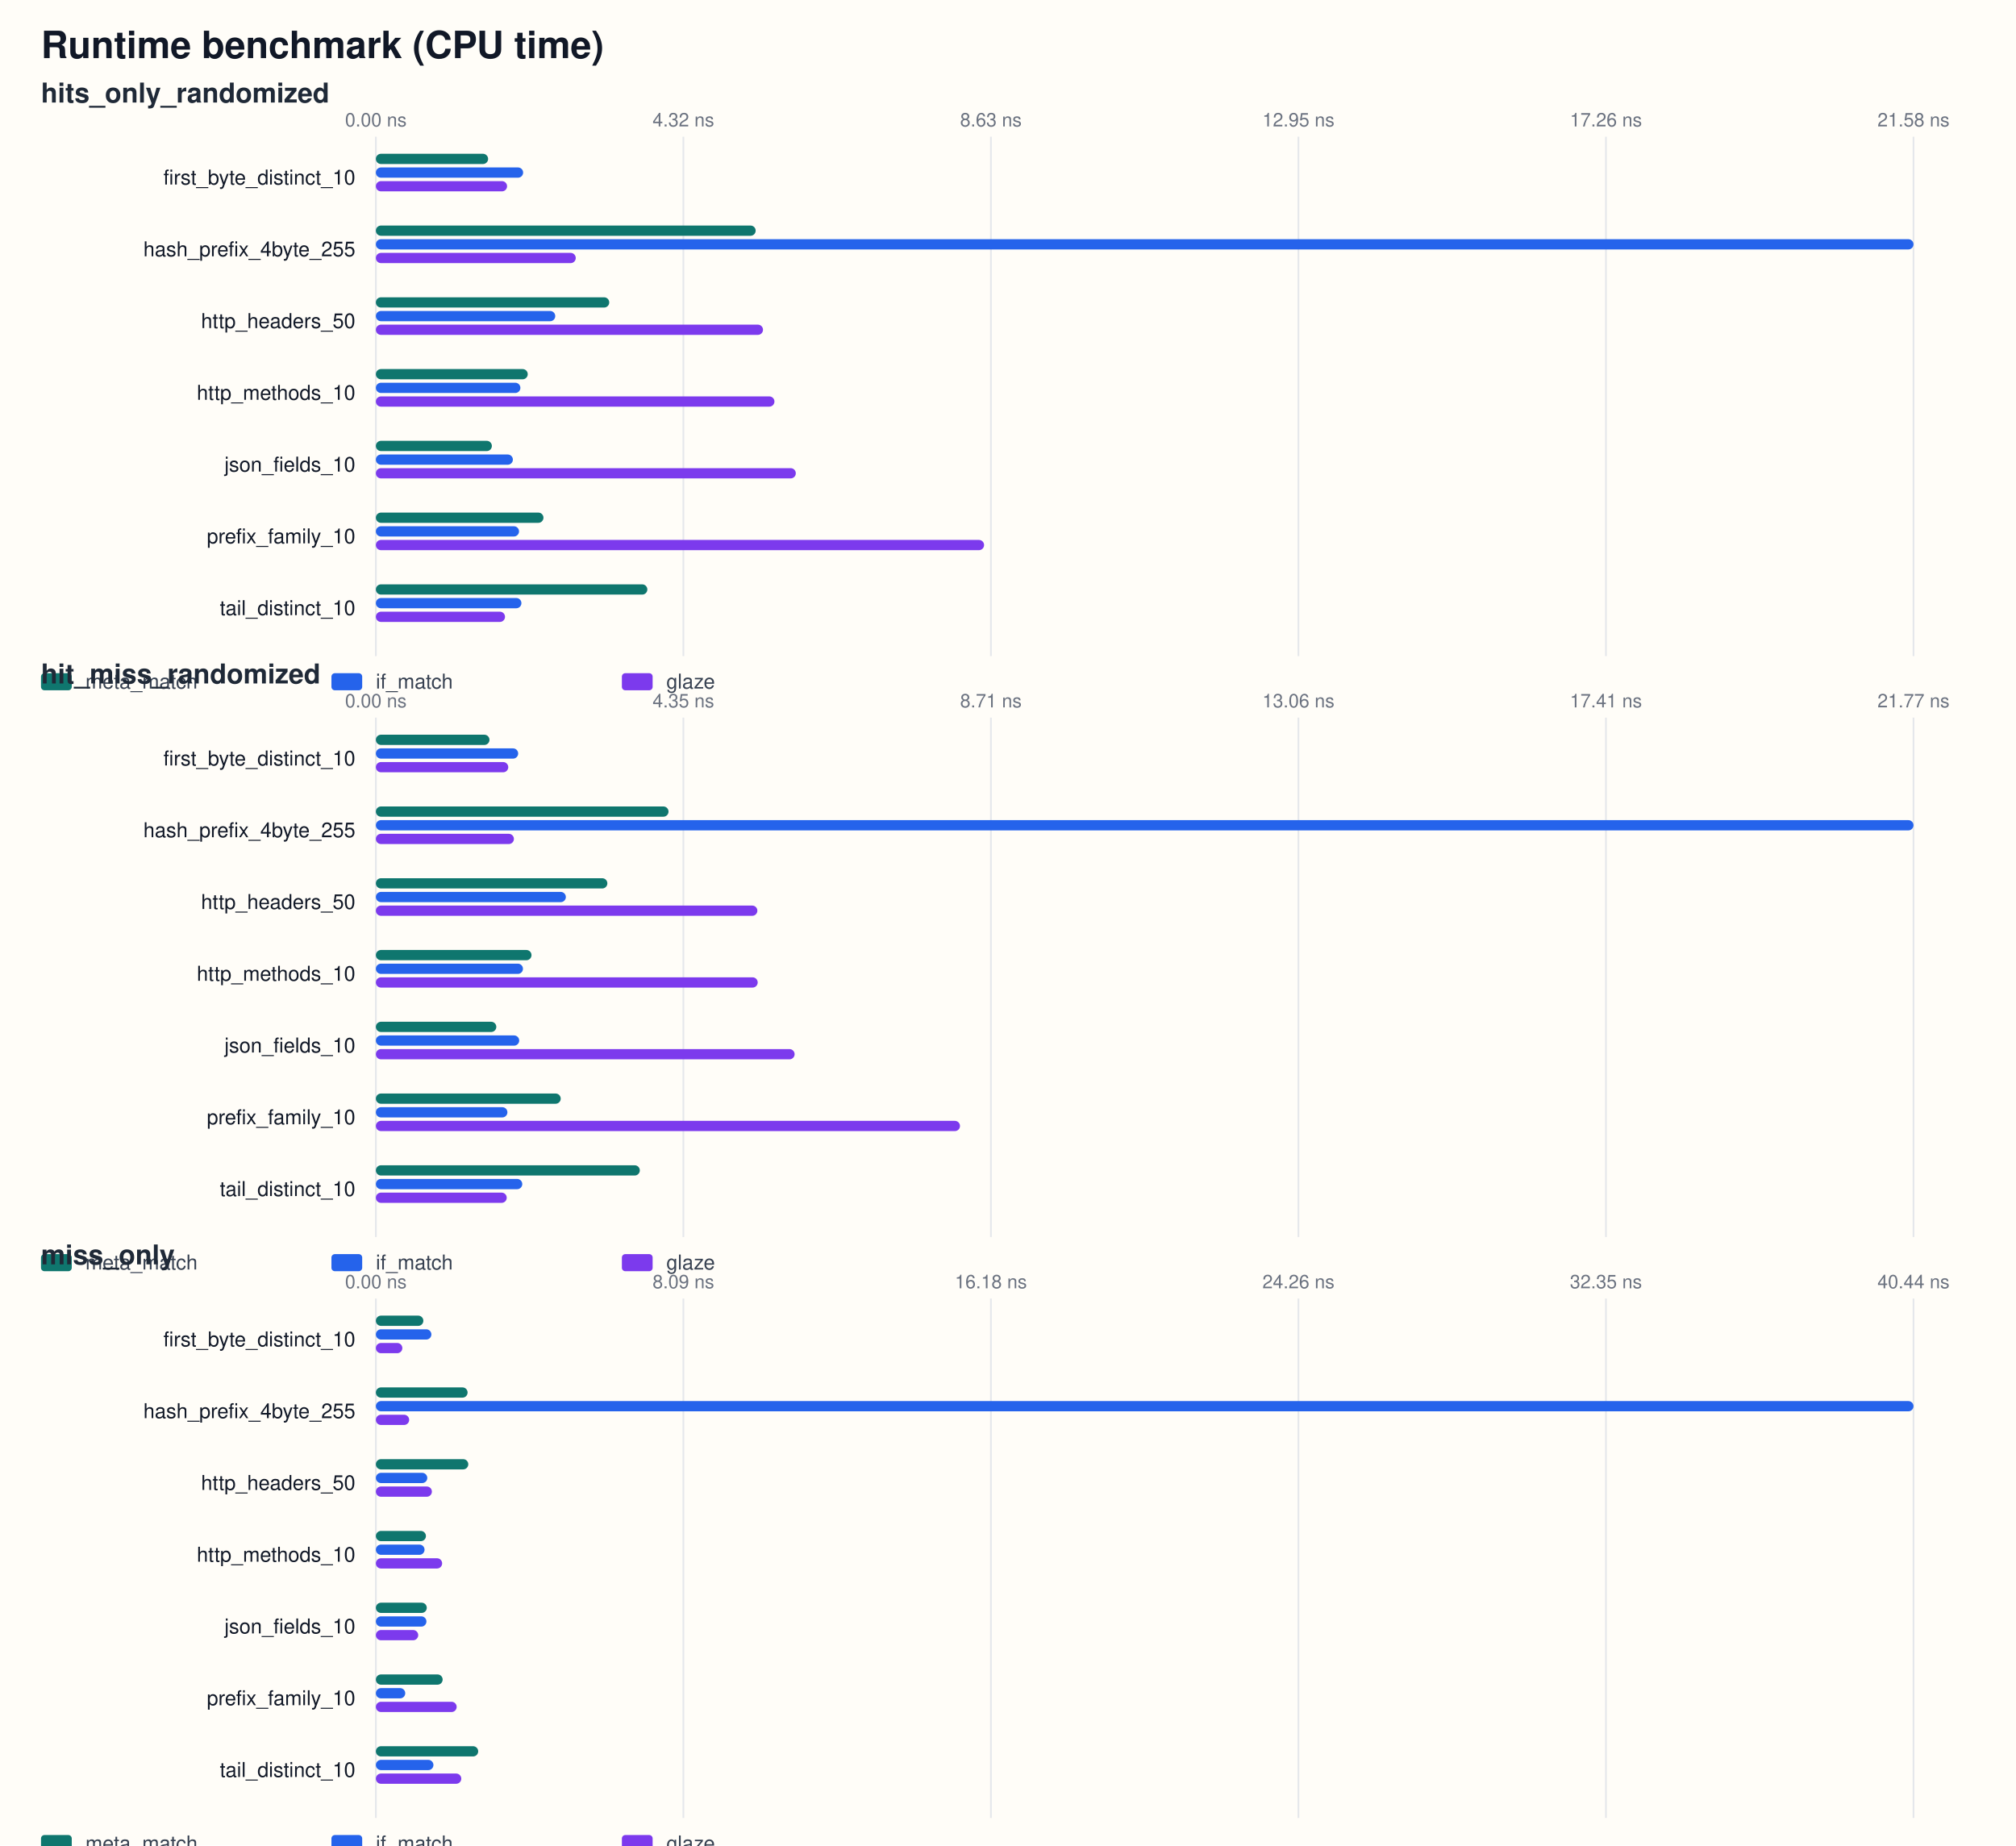
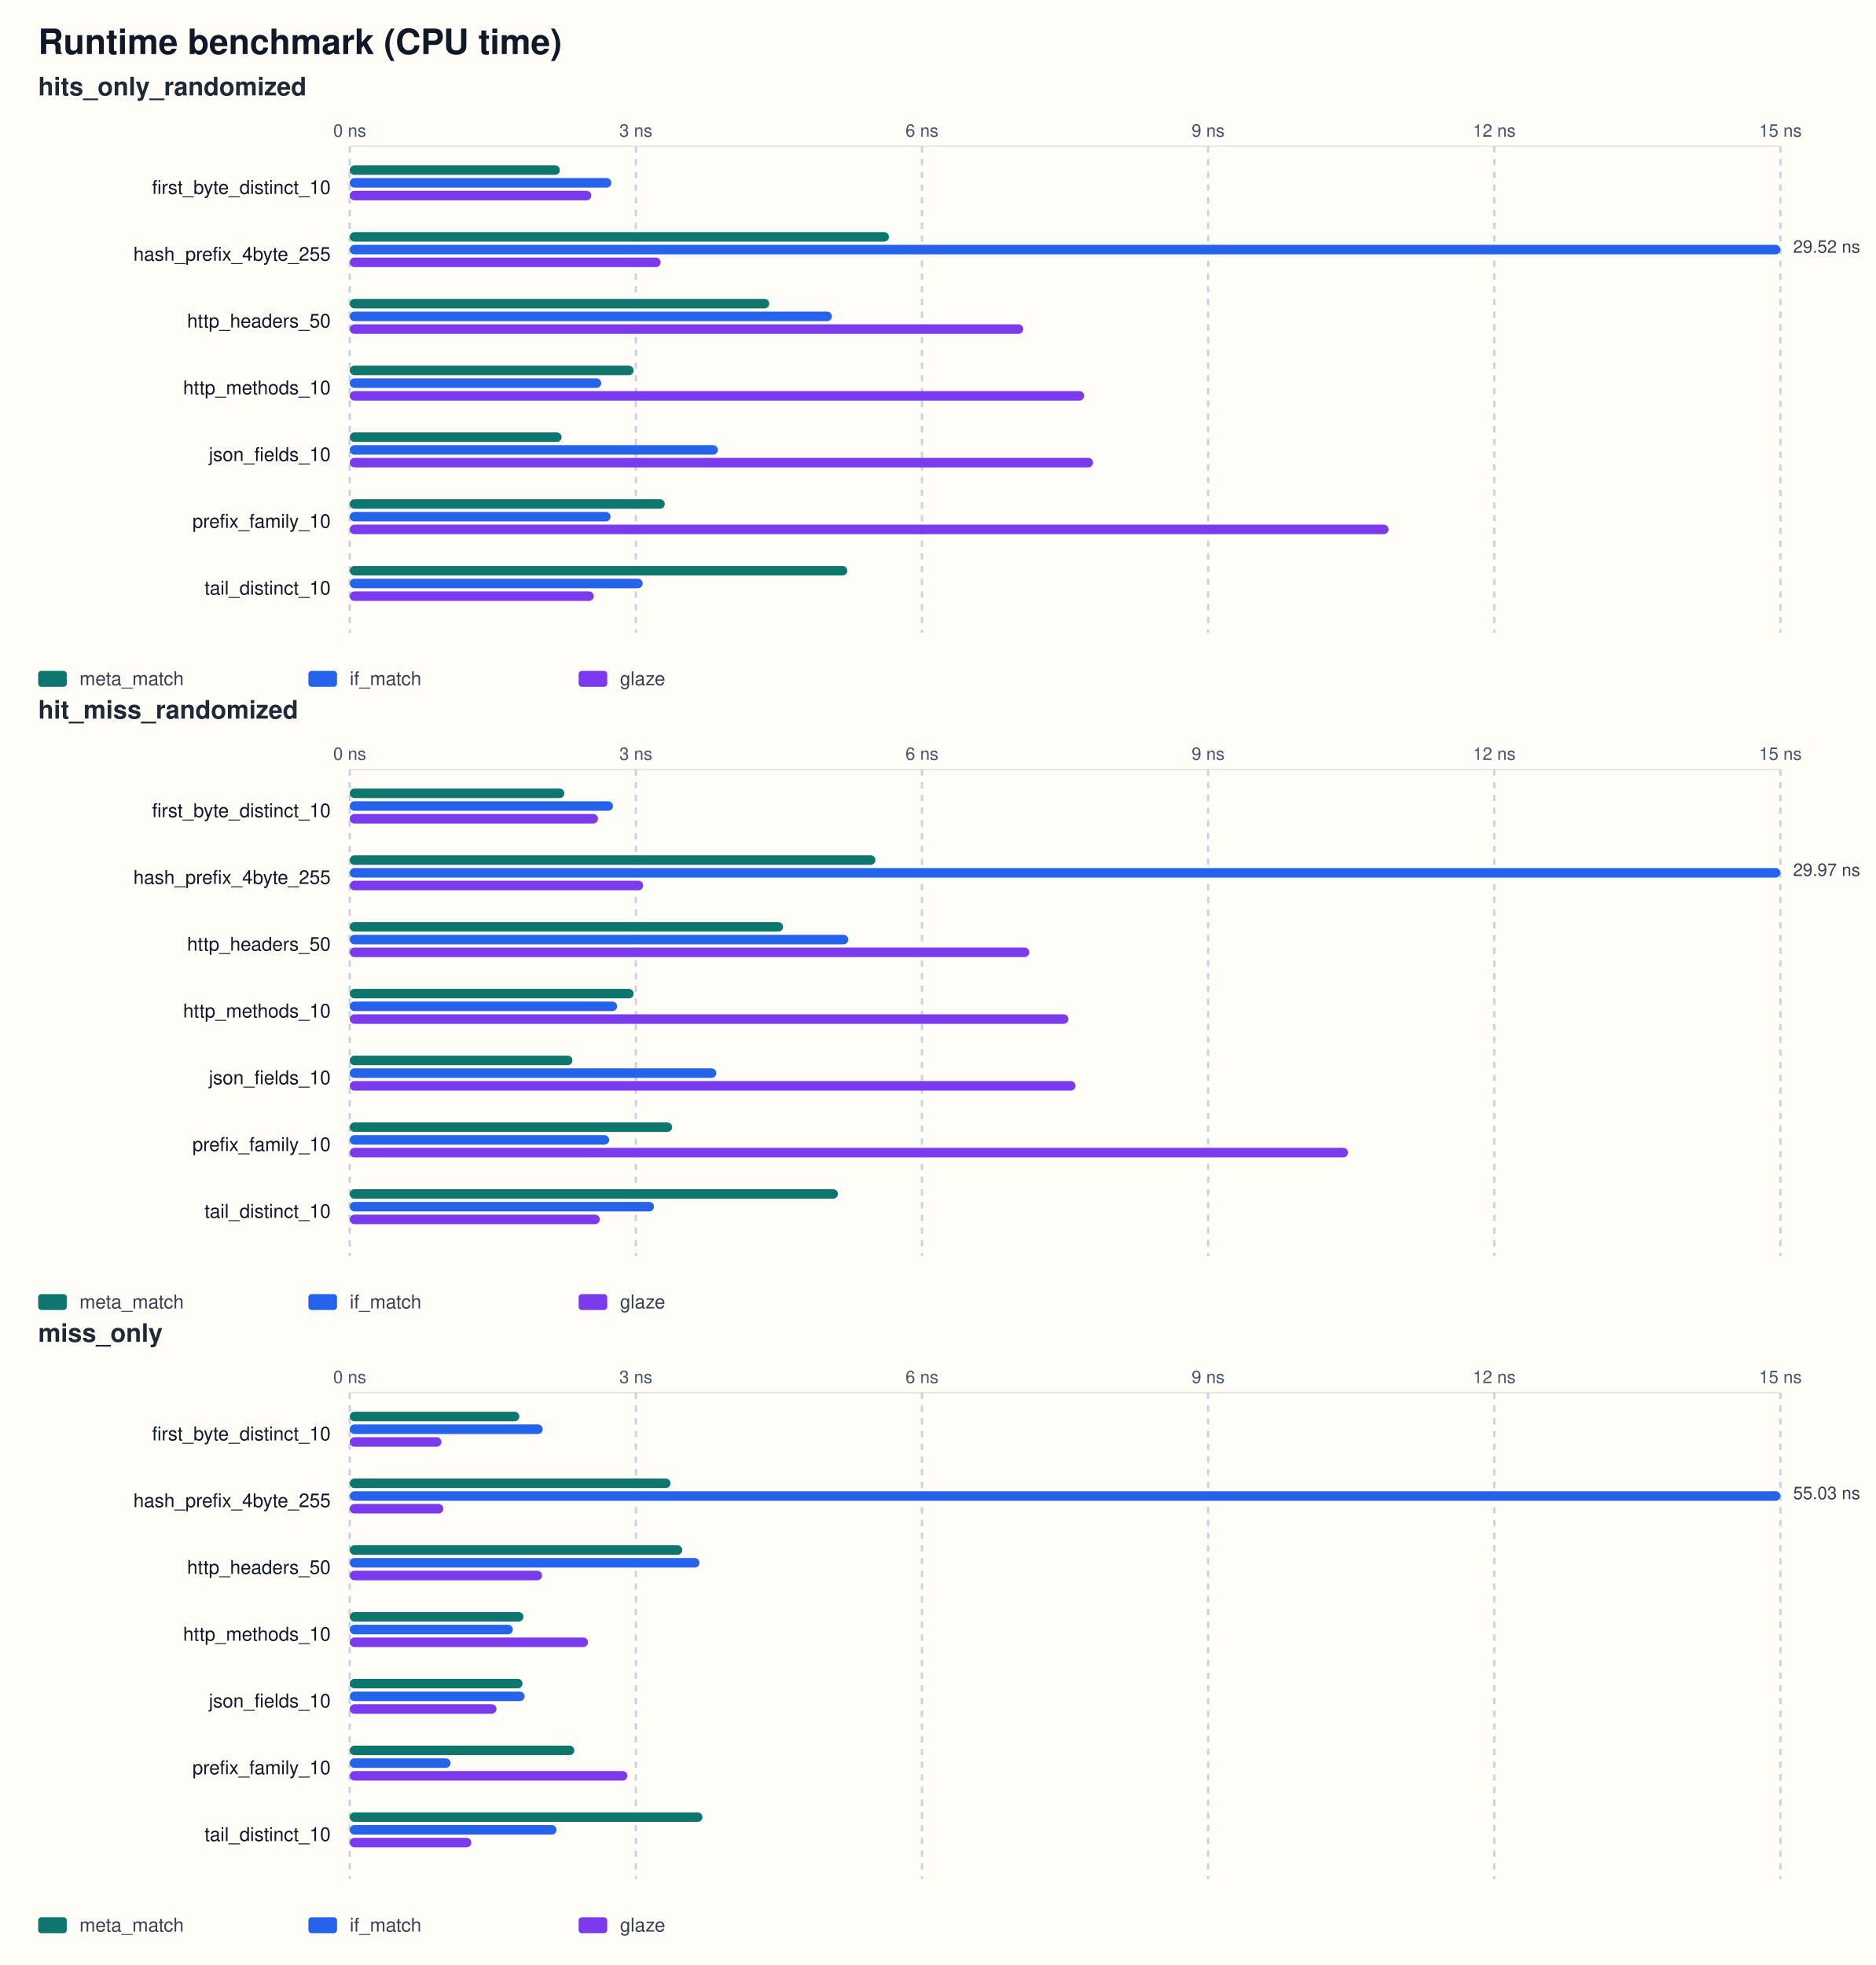
- <svg xmlns="http://www.w3.org/2000/svg" width="1180" height="1080" viewBox="0 0 1180 1080" font-family="Helvetica, Arial, sans-serif">
+ <svg xmlns="http://www.w3.org/2000/svg" width="1180" height="1236" viewBox="0 0 1180 1236" font-family="Helvetica, Arial, sans-serif">
  <rect width="100%" height="100%" fill="#fffdf8" />
  <text x="24" y="34" font-size="22" font-weight="700" fill="#111827">Runtime benchmark (CPU time)</text>
  <text x="24" y="60" font-size="16" font-weight="700" fill="#1f2937">hits_only_randomized</text>
-   <line x1="220.0" y1="80" x2="220.0" y2="384" stroke="#e5e7eb" stroke-width="1" />
-   <text x="220.0" y="74" font-size="11" text-anchor="middle" fill="#6b7280">0.00 ns</text>
-   <line x1="400.0" y1="80" x2="400.0" y2="384" stroke="#e5e7eb" stroke-width="1" />
-   <text x="400.0" y="74" font-size="11" text-anchor="middle" fill="#6b7280">4.32 ns</text>
-   <line x1="580.0" y1="80" x2="580.0" y2="384" stroke="#e5e7eb" stroke-width="1" />
-   <text x="580.0" y="74" font-size="11" text-anchor="middle" fill="#6b7280">8.63 ns</text>
-   <line x1="760.0" y1="80" x2="760.0" y2="384" stroke="#e5e7eb" stroke-width="1" />
-   <text x="760.0" y="74" font-size="11" text-anchor="middle" fill="#6b7280">12.95 ns</text>
-   <line x1="940.0" y1="80" x2="940.0" y2="384" stroke="#e5e7eb" stroke-width="1" />
-   <text x="940.0" y="74" font-size="11" text-anchor="middle" fill="#6b7280">17.26 ns</text>
-   <line x1="1120.0" y1="80" x2="1120.0" y2="384" stroke="#e5e7eb" stroke-width="1" />
-   <text x="1120.0" y="74" font-size="11" text-anchor="middle" fill="#6b7280">21.58 ns</text>
-   <text x="208" y="108" font-size="12" text-anchor="end" fill="#111827">first_byte_distinct_10</text>
-   <rect x="220" y="90" width="65.7" height="6" fill="#0f766e" rx="3" />
-   <rect x="220" y="98" width="86.2" height="6" fill="#2563eb" rx="3" />
-   <rect x="220" y="106" width="76.8" height="6" fill="#7c3aed" rx="3" />
-   <text x="208" y="150" font-size="12" text-anchor="end" fill="#111827">hash_prefix_4byte_255</text>
-   <rect x="220" y="132" width="222.3" height="6" fill="#0f766e" rx="3" />
-   <rect x="220" y="140" width="900.0" height="6" fill="#2563eb" rx="3" />
-   <rect x="220" y="148" width="117.0" height="6" fill="#7c3aed" rx="3" />
-   <text x="208" y="192" font-size="12" text-anchor="end" fill="#111827">http_headers_50</text>
-   <rect x="220" y="174" width="136.6" height="6" fill="#0f766e" rx="3" />
-   <rect x="220" y="182" width="105.0" height="6" fill="#2563eb" rx="3" />
-   <rect x="220" y="190" width="226.6" height="6" fill="#7c3aed" rx="3" />
-   <text x="208" y="234" font-size="12" text-anchor="end" fill="#111827">http_methods_10</text>
-   <rect x="220" y="216" width="88.9" height="6" fill="#0f766e" rx="3" />
-   <rect x="220" y="224" width="84.6" height="6" fill="#2563eb" rx="3" />
-   <rect x="220" y="232" width="233.3" height="6" fill="#7c3aed" rx="3" />
-   <text x="208" y="276" font-size="12" text-anchor="end" fill="#111827">json_fields_10</text>
-   <rect x="220" y="258" width="67.9" height="6" fill="#0f766e" rx="3" />
-   <rect x="220" y="266" width="80.2" height="6" fill="#2563eb" rx="3" />
-   <rect x="220" y="274" width="245.8" height="6" fill="#7c3aed" rx="3" />
-   <text x="208" y="318" font-size="12" text-anchor="end" fill="#111827">prefix_family_10</text>
-   <rect x="220" y="300" width="98.1" height="6" fill="#0f766e" rx="3" />
-   <rect x="220" y="308" width="83.8" height="6" fill="#2563eb" rx="3" />
-   <rect x="220" y="316" width="356.0" height="6" fill="#7c3aed" rx="3" />
-   <text x="208" y="360" font-size="12" text-anchor="end" fill="#111827">tail_distinct_10</text>
-   <rect x="220" y="342" width="158.9" height="6" fill="#0f766e" rx="3" />
-   <rect x="220" y="350" width="85.2" height="6" fill="#2563eb" rx="3" />
-   <rect x="220" y="358" width="75.6" height="6" fill="#7c3aed" rx="3" />
-   <rect x="24" y="394" width="18" height="10" fill="#0f766e" rx="2" />
-   <text x="50" y="403" font-size="12" fill="#374151">meta_match</text>
-   <rect x="194" y="394" width="18" height="10" fill="#2563eb" rx="2" />
-   <text x="220" y="403" font-size="12" fill="#374151">if_match</text>
-   <rect x="364" y="394" width="18" height="10" fill="#7c3aed" rx="2" />
-   <text x="390" y="403" font-size="12" fill="#374151">glaze</text>
-   <text x="24" y="400" font-size="16" font-weight="700" fill="#1f2937">hit_miss_randomized</text>
-   <line x1="220.0" y1="420" x2="220.0" y2="724" stroke="#e5e7eb" stroke-width="1" />
-   <text x="220.0" y="414" font-size="11" text-anchor="middle" fill="#6b7280">0.00 ns</text>
-   <line x1="400.0" y1="420" x2="400.0" y2="724" stroke="#e5e7eb" stroke-width="1" />
-   <text x="400.0" y="414" font-size="11" text-anchor="middle" fill="#6b7280">4.35 ns</text>
-   <line x1="580.0" y1="420" x2="580.0" y2="724" stroke="#e5e7eb" stroke-width="1" />
-   <text x="580.0" y="414" font-size="11" text-anchor="middle" fill="#6b7280">8.71 ns</text>
-   <line x1="760.0" y1="420" x2="760.0" y2="724" stroke="#e5e7eb" stroke-width="1" />
-   <text x="760.0" y="414" font-size="11" text-anchor="middle" fill="#6b7280">13.06 ns</text>
-   <line x1="940.0" y1="420" x2="940.0" y2="724" stroke="#e5e7eb" stroke-width="1" />
-   <text x="940.0" y="414" font-size="11" text-anchor="middle" fill="#6b7280">17.41 ns</text>
-   <line x1="1120.0" y1="420" x2="1120.0" y2="724" stroke="#e5e7eb" stroke-width="1" />
-   <text x="1120.0" y="414" font-size="11" text-anchor="middle" fill="#6b7280">21.77 ns</text>
-   <text x="208" y="448" font-size="12" text-anchor="end" fill="#111827">first_byte_distinct_10</text>
-   <rect x="220" y="430" width="66.5" height="6" fill="#0f766e" rx="3" />
-   <rect x="220" y="438" width="83.3" height="6" fill="#2563eb" rx="3" />
-   <rect x="220" y="446" width="77.5" height="6" fill="#7c3aed" rx="3" />
-   <text x="208" y="490" font-size="12" text-anchor="end" fill="#111827">hash_prefix_4byte_255</text>
-   <rect x="220" y="472" width="171.3" height="6" fill="#0f766e" rx="3" />
-   <rect x="220" y="480" width="900.0" height="6" fill="#2563eb" rx="3" />
-   <rect x="220" y="488" width="80.8" height="6" fill="#7c3aed" rx="3" />
-   <text x="208" y="532" font-size="12" text-anchor="end" fill="#111827">http_headers_50</text>
-   <rect x="220" y="514" width="135.5" height="6" fill="#0f766e" rx="3" />
-   <rect x="220" y="522" width="111.2" height="6" fill="#2563eb" rx="3" />
-   <rect x="220" y="530" width="223.3" height="6" fill="#7c3aed" rx="3" />
-   <text x="208" y="574" font-size="12" text-anchor="end" fill="#111827">http_methods_10</text>
-   <rect x="220" y="556" width="91.1" height="6" fill="#0f766e" rx="3" />
-   <rect x="220" y="564" width="86.1" height="6" fill="#2563eb" rx="3" />
-   <rect x="220" y="572" width="223.5" height="6" fill="#7c3aed" rx="3" />
-   <text x="208" y="616" font-size="12" text-anchor="end" fill="#111827">json_fields_10</text>
-   <rect x="220" y="598" width="70.5" height="6" fill="#0f766e" rx="3" />
-   <rect x="220" y="606" width="83.9" height="6" fill="#2563eb" rx="3" />
-   <rect x="220" y="614" width="245.1" height="6" fill="#7c3aed" rx="3" />
-   <text x="208" y="658" font-size="12" text-anchor="end" fill="#111827">prefix_family_10</text>
-   <rect x="220" y="640" width="108.2" height="6" fill="#0f766e" rx="3" />
-   <rect x="220" y="648" width="77.0" height="6" fill="#2563eb" rx="3" />
-   <rect x="220" y="656" width="341.9" height="6" fill="#7c3aed" rx="3" />
-   <text x="208" y="700" font-size="12" text-anchor="end" fill="#111827">tail_distinct_10</text>
-   <rect x="220" y="682" width="154.5" height="6" fill="#0f766e" rx="3" />
-   <rect x="220" y="690" width="85.7" height="6" fill="#2563eb" rx="3" />
-   <rect x="220" y="698" width="76.6" height="6" fill="#7c3aed" rx="3" />
-   <rect x="24" y="734" width="18" height="10" fill="#0f766e" rx="2" />
-   <text x="50" y="743" font-size="12" fill="#374151">meta_match</text>
-   <rect x="194" y="734" width="18" height="10" fill="#2563eb" rx="2" />
-   <text x="220" y="743" font-size="12" fill="#374151">if_match</text>
-   <rect x="364" y="734" width="18" height="10" fill="#7c3aed" rx="2" />
-   <text x="390" y="743" font-size="12" fill="#374151">glaze</text>
-   <text x="24" y="740" font-size="16" font-weight="700" fill="#1f2937">miss_only</text>
-   <line x1="220.0" y1="760" x2="220.0" y2="1064" stroke="#e5e7eb" stroke-width="1" />
-   <text x="220.0" y="754" font-size="11" text-anchor="middle" fill="#6b7280">0.00 ns</text>
-   <line x1="400.0" y1="760" x2="400.0" y2="1064" stroke="#e5e7eb" stroke-width="1" />
-   <text x="400.0" y="754" font-size="11" text-anchor="middle" fill="#6b7280">8.09 ns</text>
-   <line x1="580.0" y1="760" x2="580.0" y2="1064" stroke="#e5e7eb" stroke-width="1" />
-   <text x="580.0" y="754" font-size="11" text-anchor="middle" fill="#6b7280">16.18 ns</text>
-   <line x1="760.0" y1="760" x2="760.0" y2="1064" stroke="#e5e7eb" stroke-width="1" />
-   <text x="760.0" y="754" font-size="11" text-anchor="middle" fill="#6b7280">24.26 ns</text>
-   <line x1="940.0" y1="760" x2="940.0" y2="1064" stroke="#e5e7eb" stroke-width="1" />
-   <text x="940.0" y="754" font-size="11" text-anchor="middle" fill="#6b7280">32.35 ns</text>
-   <line x1="1120.0" y1="760" x2="1120.0" y2="1064" stroke="#e5e7eb" stroke-width="1" />
-   <text x="1120.0" y="754" font-size="11" text-anchor="middle" fill="#6b7280">40.44 ns</text>
-   <text x="208" y="788" font-size="12" text-anchor="end" fill="#111827">first_byte_distinct_10</text>
-   <rect x="220" y="770" width="27.8" height="6" fill="#0f766e" rx="3" />
-   <rect x="220" y="778" width="32.5" height="6" fill="#2563eb" rx="3" />
-   <rect x="220" y="786" width="15.5" height="6" fill="#7c3aed" rx="3" />
-   <text x="208" y="830" font-size="12" text-anchor="end" fill="#111827">hash_prefix_4byte_255</text>
-   <rect x="220" y="812" width="53.7" height="6" fill="#0f766e" rx="3" />
-   <rect x="220" y="820" width="900.0" height="6" fill="#2563eb" rx="3" />
-   <rect x="220" y="828" width="19.5" height="6" fill="#7c3aed" rx="3" />
-   <text x="208" y="872" font-size="12" text-anchor="end" fill="#111827">http_headers_50</text>
-   <rect x="220" y="854" width="54.1" height="6" fill="#0f766e" rx="3" />
-   <rect x="220" y="862" width="30.1" height="6" fill="#2563eb" rx="3" />
-   <rect x="220" y="870" width="32.8" height="6" fill="#7c3aed" rx="3" />
-   <text x="208" y="914" font-size="12" text-anchor="end" fill="#111827">http_methods_10</text>
-   <rect x="220" y="896" width="29.3" height="6" fill="#0f766e" rx="3" />
-   <rect x="220" y="904" width="28.5" height="6" fill="#2563eb" rx="3" />
-   <rect x="220" y="912" width="38.8" height="6" fill="#7c3aed" rx="3" />
-   <text x="208" y="956" font-size="12" text-anchor="end" fill="#111827">json_fields_10</text>
-   <rect x="220" y="938" width="29.8" height="6" fill="#0f766e" rx="3" />
-   <rect x="220" y="946" width="29.6" height="6" fill="#2563eb" rx="3" />
-   <rect x="220" y="954" width="24.8" height="6" fill="#7c3aed" rx="3" />
-   <text x="208" y="998" font-size="12" text-anchor="end" fill="#111827">prefix_family_10</text>
-   <rect x="220" y="980" width="39.1" height="6" fill="#0f766e" rx="3" />
-   <rect x="220" y="988" width="17.2" height="6" fill="#2563eb" rx="3" />
-   <rect x="220" y="996" width="47.3" height="6" fill="#7c3aed" rx="3" />
-   <text x="208" y="1040" font-size="12" text-anchor="end" fill="#111827">tail_distinct_10</text>
-   <rect x="220" y="1022" width="59.9" height="6" fill="#0f766e" rx="3" />
-   <rect x="220" y="1030" width="33.7" height="6" fill="#2563eb" rx="3" />
-   <rect x="220" y="1038" width="50.0" height="6" fill="#7c3aed" rx="3" />
-   <rect x="24" y="1074" width="18" height="10" fill="#0f766e" rx="2" />
-   <text x="50" y="1083" font-size="12" fill="#374151">meta_match</text>
-   <rect x="194" y="1074" width="18" height="10" fill="#2563eb" rx="2" />
-   <text x="220" y="1083" font-size="12" fill="#374151">if_match</text>
-   <rect x="364" y="1074" width="18" height="10" fill="#7c3aed" rx="2" />
-   <text x="390" y="1083" font-size="12" fill="#374151">glaze</text>
+   <line x1="220.0" y1="92" x2="1120.0" y2="92" stroke="#e5e7eb" stroke-width="1" />
+   <line x1="220.0" y1="92" x2="220.0" y2="398" stroke="#cbd5e1" stroke-width="1.5" stroke-dasharray="4 4" />
+   <text x="220.0" y="86" font-size="11" text-anchor="middle" fill="#475569">0 ns</text>
+   <line x1="400.0" y1="92" x2="400.0" y2="398" stroke="#cbd5e1" stroke-width="1.5" stroke-dasharray="4 4" />
+   <text x="400.0" y="86" font-size="11" text-anchor="middle" fill="#475569">3 ns</text>
+   <line x1="580.0" y1="92" x2="580.0" y2="398" stroke="#cbd5e1" stroke-width="1.5" stroke-dasharray="4 4" />
+   <text x="580.0" y="86" font-size="11" text-anchor="middle" fill="#475569">6 ns</text>
+   <line x1="760.0" y1="92" x2="760.0" y2="398" stroke="#cbd5e1" stroke-width="1.5" stroke-dasharray="4 4" />
+   <text x="760.0" y="86" font-size="11" text-anchor="middle" fill="#475569">9 ns</text>
+   <line x1="940.0" y1="92" x2="940.0" y2="398" stroke="#cbd5e1" stroke-width="1.5" stroke-dasharray="4 4" />
+   <text x="940.0" y="86" font-size="11" text-anchor="middle" fill="#475569">12 ns</text>
+   <line x1="1120.0" y1="92" x2="1120.0" y2="398" stroke="#cbd5e1" stroke-width="1.5" stroke-dasharray="4 4" />
+   <text x="1120.0" y="86" font-size="11" text-anchor="middle" fill="#475569">15 ns</text>
+   <text x="208" y="122" font-size="12" text-anchor="end" fill="#111827">first_byte_distinct_10</text>
+   <rect x="220" y="104" width="132.2" height="6" fill="#0f766e" rx="3" />
+   <rect x="220" y="112" width="164.6" height="6" fill="#2563eb" rx="3" />
+   <rect x="220" y="120" width="152.0" height="6" fill="#7c3aed" rx="3" />
+   <text x="208" y="164" font-size="12" text-anchor="end" fill="#111827">hash_prefix_4byte_255</text>
+   <rect x="220" y="146" width="339.2" height="6" fill="#0f766e" rx="3" />
+   <rect x="220" y="154" width="900.0" height="6" fill="#2563eb" rx="3" />
+   <text x="1128.0" y="159" font-size="11" fill="#374151">29.52 ns</text>
+   <rect x="220" y="162" width="195.6" height="6" fill="#7c3aed" rx="3" />
+   <text x="208" y="206" font-size="12" text-anchor="end" fill="#111827">http_headers_50</text>
+   <rect x="220" y="188" width="263.9" height="6" fill="#0f766e" rx="3" />
+   <rect x="220" y="196" width="303.3" height="6" fill="#2563eb" rx="3" />
+   <rect x="220" y="204" width="423.7" height="6" fill="#7c3aed" rx="3" />
+   <text x="208" y="248" font-size="12" text-anchor="end" fill="#111827">http_methods_10</text>
+   <rect x="220" y="230" width="178.6" height="6" fill="#0f766e" rx="3" />
+   <rect x="220" y="238" width="158.2" height="6" fill="#2563eb" rx="3" />
+   <rect x="220" y="246" width="462.0" height="6" fill="#7c3aed" rx="3" />
+   <text x="208" y="290" font-size="12" text-anchor="end" fill="#111827">json_fields_10</text>
+   <rect x="220" y="272" width="133.3" height="6" fill="#0f766e" rx="3" />
+   <rect x="220" y="280" width="231.6" height="6" fill="#2563eb" rx="3" />
+   <rect x="220" y="288" width="467.6" height="6" fill="#7c3aed" rx="3" />
+   <text x="208" y="332" font-size="12" text-anchor="end" fill="#111827">prefix_family_10</text>
+   <rect x="220" y="314" width="198.2" height="6" fill="#0f766e" rx="3" />
+   <rect x="220" y="322" width="164.1" height="6" fill="#2563eb" rx="3" />
+   <rect x="220" y="330" width="653.5" height="6" fill="#7c3aed" rx="3" />
+   <text x="208" y="374" font-size="12" text-anchor="end" fill="#111827">tail_distinct_10</text>
+   <rect x="220" y="356" width="313.0" height="6" fill="#0f766e" rx="3" />
+   <rect x="220" y="364" width="184.3" height="6" fill="#2563eb" rx="3" />
+   <rect x="220" y="372" width="153.5" height="6" fill="#7c3aed" rx="3" />
+   <rect x="24" y="422" width="18" height="10" fill="#0f766e" rx="2" />
+   <text x="50" y="431" font-size="12" fill="#374151">meta_match</text>
+   <rect x="194" y="422" width="18" height="10" fill="#2563eb" rx="2" />
+   <text x="220" y="431" font-size="12" fill="#374151">if_match</text>
+   <rect x="364" y="422" width="18" height="10" fill="#7c3aed" rx="2" />
+   <text x="390" y="431" font-size="12" fill="#374151">glaze</text>
+   <text x="24" y="452" font-size="16" font-weight="700" fill="#1f2937">hit_miss_randomized</text>
+   <line x1="220.0" y1="484" x2="1120.0" y2="484" stroke="#e5e7eb" stroke-width="1" />
+   <line x1="220.0" y1="484" x2="220.0" y2="790" stroke="#cbd5e1" stroke-width="1.5" stroke-dasharray="4 4" />
+   <text x="220.0" y="478" font-size="11" text-anchor="middle" fill="#475569">0 ns</text>
+   <line x1="400.0" y1="484" x2="400.0" y2="790" stroke="#cbd5e1" stroke-width="1.5" stroke-dasharray="4 4" />
+   <text x="400.0" y="478" font-size="11" text-anchor="middle" fill="#475569">3 ns</text>
+   <line x1="580.0" y1="484" x2="580.0" y2="790" stroke="#cbd5e1" stroke-width="1.5" stroke-dasharray="4 4" />
+   <text x="580.0" y="478" font-size="11" text-anchor="middle" fill="#475569">6 ns</text>
+   <line x1="760.0" y1="484" x2="760.0" y2="790" stroke="#cbd5e1" stroke-width="1.5" stroke-dasharray="4 4" />
+   <text x="760.0" y="478" font-size="11" text-anchor="middle" fill="#475569">9 ns</text>
+   <line x1="940.0" y1="484" x2="940.0" y2="790" stroke="#cbd5e1" stroke-width="1.5" stroke-dasharray="4 4" />
+   <text x="940.0" y="478" font-size="11" text-anchor="middle" fill="#475569">12 ns</text>
+   <line x1="1120.0" y1="484" x2="1120.0" y2="790" stroke="#cbd5e1" stroke-width="1.5" stroke-dasharray="4 4" />
+   <text x="1120.0" y="478" font-size="11" text-anchor="middle" fill="#475569">15 ns</text>
+   <text x="208" y="514" font-size="12" text-anchor="end" fill="#111827">first_byte_distinct_10</text>
+   <rect x="220" y="496" width="135.0" height="6" fill="#0f766e" rx="3" />
+   <rect x="220" y="504" width="165.6" height="6" fill="#2563eb" rx="3" />
+   <rect x="220" y="512" width="156.2" height="6" fill="#7c3aed" rx="3" />
+   <text x="208" y="556" font-size="12" text-anchor="end" fill="#111827">hash_prefix_4byte_255</text>
+   <rect x="220" y="538" width="330.7" height="6" fill="#0f766e" rx="3" />
+   <rect x="220" y="546" width="900.0" height="6" fill="#2563eb" rx="3" />
+   <text x="1128.0" y="551" font-size="11" fill="#374151">29.97 ns</text>
+   <rect x="220" y="554" width="184.6" height="6" fill="#7c3aed" rx="3" />
+   <text x="208" y="598" font-size="12" text-anchor="end" fill="#111827">http_headers_50</text>
+   <rect x="220" y="580" width="272.6" height="6" fill="#0f766e" rx="3" />
+   <rect x="220" y="588" width="313.6" height="6" fill="#2563eb" rx="3" />
+   <rect x="220" y="596" width="427.5" height="6" fill="#7c3aed" rx="3" />
+   <text x="208" y="640" font-size="12" text-anchor="end" fill="#111827">http_methods_10</text>
+   <rect x="220" y="622" width="178.6" height="6" fill="#0f766e" rx="3" />
+   <rect x="220" y="630" width="168.2" height="6" fill="#2563eb" rx="3" />
+   <rect x="220" y="638" width="452.1" height="6" fill="#7c3aed" rx="3" />
+   <text x="208" y="682" font-size="12" text-anchor="end" fill="#111827">json_fields_10</text>
+   <rect x="220" y="664" width="140.1" height="6" fill="#0f766e" rx="3" />
+   <rect x="220" y="672" width="230.6" height="6" fill="#2563eb" rx="3" />
+   <rect x="220" y="680" width="456.6" height="6" fill="#7c3aed" rx="3" />
+   <text x="208" y="724" font-size="12" text-anchor="end" fill="#111827">prefix_family_10</text>
+   <rect x="220" y="706" width="202.8" height="6" fill="#0f766e" rx="3" />
+   <rect x="220" y="714" width="163.2" height="6" fill="#2563eb" rx="3" />
+   <rect x="220" y="722" width="628.0" height="6" fill="#7c3aed" rx="3" />
+   <text x="208" y="766" font-size="12" text-anchor="end" fill="#111827">tail_distinct_10</text>
+   <rect x="220" y="748" width="307.1" height="6" fill="#0f766e" rx="3" />
+   <rect x="220" y="756" width="191.4" height="6" fill="#2563eb" rx="3" />
+   <rect x="220" y="764" width="157.3" height="6" fill="#7c3aed" rx="3" />
+   <rect x="24" y="814" width="18" height="10" fill="#0f766e" rx="2" />
+   <text x="50" y="823" font-size="12" fill="#374151">meta_match</text>
+   <rect x="194" y="814" width="18" height="10" fill="#2563eb" rx="2" />
+   <text x="220" y="823" font-size="12" fill="#374151">if_match</text>
+   <rect x="364" y="814" width="18" height="10" fill="#7c3aed" rx="2" />
+   <text x="390" y="823" font-size="12" fill="#374151">glaze</text>
+   <text x="24" y="844" font-size="16" font-weight="700" fill="#1f2937">miss_only</text>
+   <line x1="220.0" y1="876" x2="1120.0" y2="876" stroke="#e5e7eb" stroke-width="1" />
+   <line x1="220.0" y1="876" x2="220.0" y2="1182" stroke="#cbd5e1" stroke-width="1.5" stroke-dasharray="4 4" />
+   <text x="220.0" y="870" font-size="11" text-anchor="middle" fill="#475569">0 ns</text>
+   <line x1="400.0" y1="876" x2="400.0" y2="1182" stroke="#cbd5e1" stroke-width="1.5" stroke-dasharray="4 4" />
+   <text x="400.0" y="870" font-size="11" text-anchor="middle" fill="#475569">3 ns</text>
+   <line x1="580.0" y1="876" x2="580.0" y2="1182" stroke="#cbd5e1" stroke-width="1.5" stroke-dasharray="4 4" />
+   <text x="580.0" y="870" font-size="11" text-anchor="middle" fill="#475569">6 ns</text>
+   <line x1="760.0" y1="876" x2="760.0" y2="1182" stroke="#cbd5e1" stroke-width="1.5" stroke-dasharray="4 4" />
+   <text x="760.0" y="870" font-size="11" text-anchor="middle" fill="#475569">9 ns</text>
+   <line x1="940.0" y1="876" x2="940.0" y2="1182" stroke="#cbd5e1" stroke-width="1.5" stroke-dasharray="4 4" />
+   <text x="940.0" y="870" font-size="11" text-anchor="middle" fill="#475569">12 ns</text>
+   <line x1="1120.0" y1="876" x2="1120.0" y2="1182" stroke="#cbd5e1" stroke-width="1.5" stroke-dasharray="4 4" />
+   <text x="1120.0" y="870" font-size="11" text-anchor="middle" fill="#475569">15 ns</text>
+   <text x="208" y="906" font-size="12" text-anchor="end" fill="#111827">first_byte_distinct_10</text>
+   <rect x="220" y="888" width="106.7" height="6" fill="#0f766e" rx="3" />
+   <rect x="220" y="896" width="121.4" height="6" fill="#2563eb" rx="3" />
+   <rect x="220" y="904" width="57.7" height="6" fill="#7c3aed" rx="3" />
+   <text x="208" y="948" font-size="12" text-anchor="end" fill="#111827">hash_prefix_4byte_255</text>
+   <rect x="220" y="930" width="201.8" height="6" fill="#0f766e" rx="3" />
+   <rect x="220" y="938" width="900.0" height="6" fill="#2563eb" rx="3" />
+   <text x="1128.0" y="943" font-size="11" fill="#374151">55.03 ns</text>
+   <rect x="220" y="946" width="58.9" height="6" fill="#7c3aed" rx="3" />
+   <text x="208" y="990" font-size="12" text-anchor="end" fill="#111827">http_headers_50</text>
+   <rect x="220" y="972" width="209.2" height="6" fill="#0f766e" rx="3" />
+   <rect x="220" y="980" width="220.0" height="6" fill="#2563eb" rx="3" />
+   <rect x="220" y="988" width="121.0" height="6" fill="#7c3aed" rx="3" />
+   <text x="208" y="1032" font-size="12" text-anchor="end" fill="#111827">http_methods_10</text>
+   <rect x="220" y="1014" width="109.3" height="6" fill="#0f766e" rx="3" />
+   <rect x="220" y="1022" width="102.6" height="6" fill="#2563eb" rx="3" />
+   <rect x="220" y="1030" width="149.9" height="6" fill="#7c3aed" rx="3" />
+   <text x="208" y="1074" font-size="12" text-anchor="end" fill="#111827">json_fields_10</text>
+   <rect x="220" y="1056" width="108.7" height="6" fill="#0f766e" rx="3" />
+   <rect x="220" y="1064" width="110.0" height="6" fill="#2563eb" rx="3" />
+   <rect x="220" y="1072" width="92.3" height="6" fill="#7c3aed" rx="3" />
+   <text x="208" y="1116" font-size="12" text-anchor="end" fill="#111827">prefix_family_10</text>
+   <rect x="220" y="1098" width="141.3" height="6" fill="#0f766e" rx="3" />
+   <rect x="220" y="1106" width="63.4" height="6" fill="#2563eb" rx="3" />
+   <rect x="220" y="1114" width="174.7" height="6" fill="#7c3aed" rx="3" />
+   <text x="208" y="1158" font-size="12" text-anchor="end" fill="#111827">tail_distinct_10</text>
+   <rect x="220" y="1140" width="221.9" height="6" fill="#0f766e" rx="3" />
+   <rect x="220" y="1148" width="130.1" height="6" fill="#2563eb" rx="3" />
+   <rect x="220" y="1156" width="76.5" height="6" fill="#7c3aed" rx="3" />
+   <rect x="24" y="1206" width="18" height="10" fill="#0f766e" rx="2" />
+   <text x="50" y="1215" font-size="12" fill="#374151">meta_match</text>
+   <rect x="194" y="1206" width="18" height="10" fill="#2563eb" rx="2" />
+   <text x="220" y="1215" font-size="12" fill="#374151">if_match</text>
+   <rect x="364" y="1206" width="18" height="10" fill="#7c3aed" rx="2" />
+   <text x="390" y="1215" font-size="12" fill="#374151">glaze</text>
</svg>
